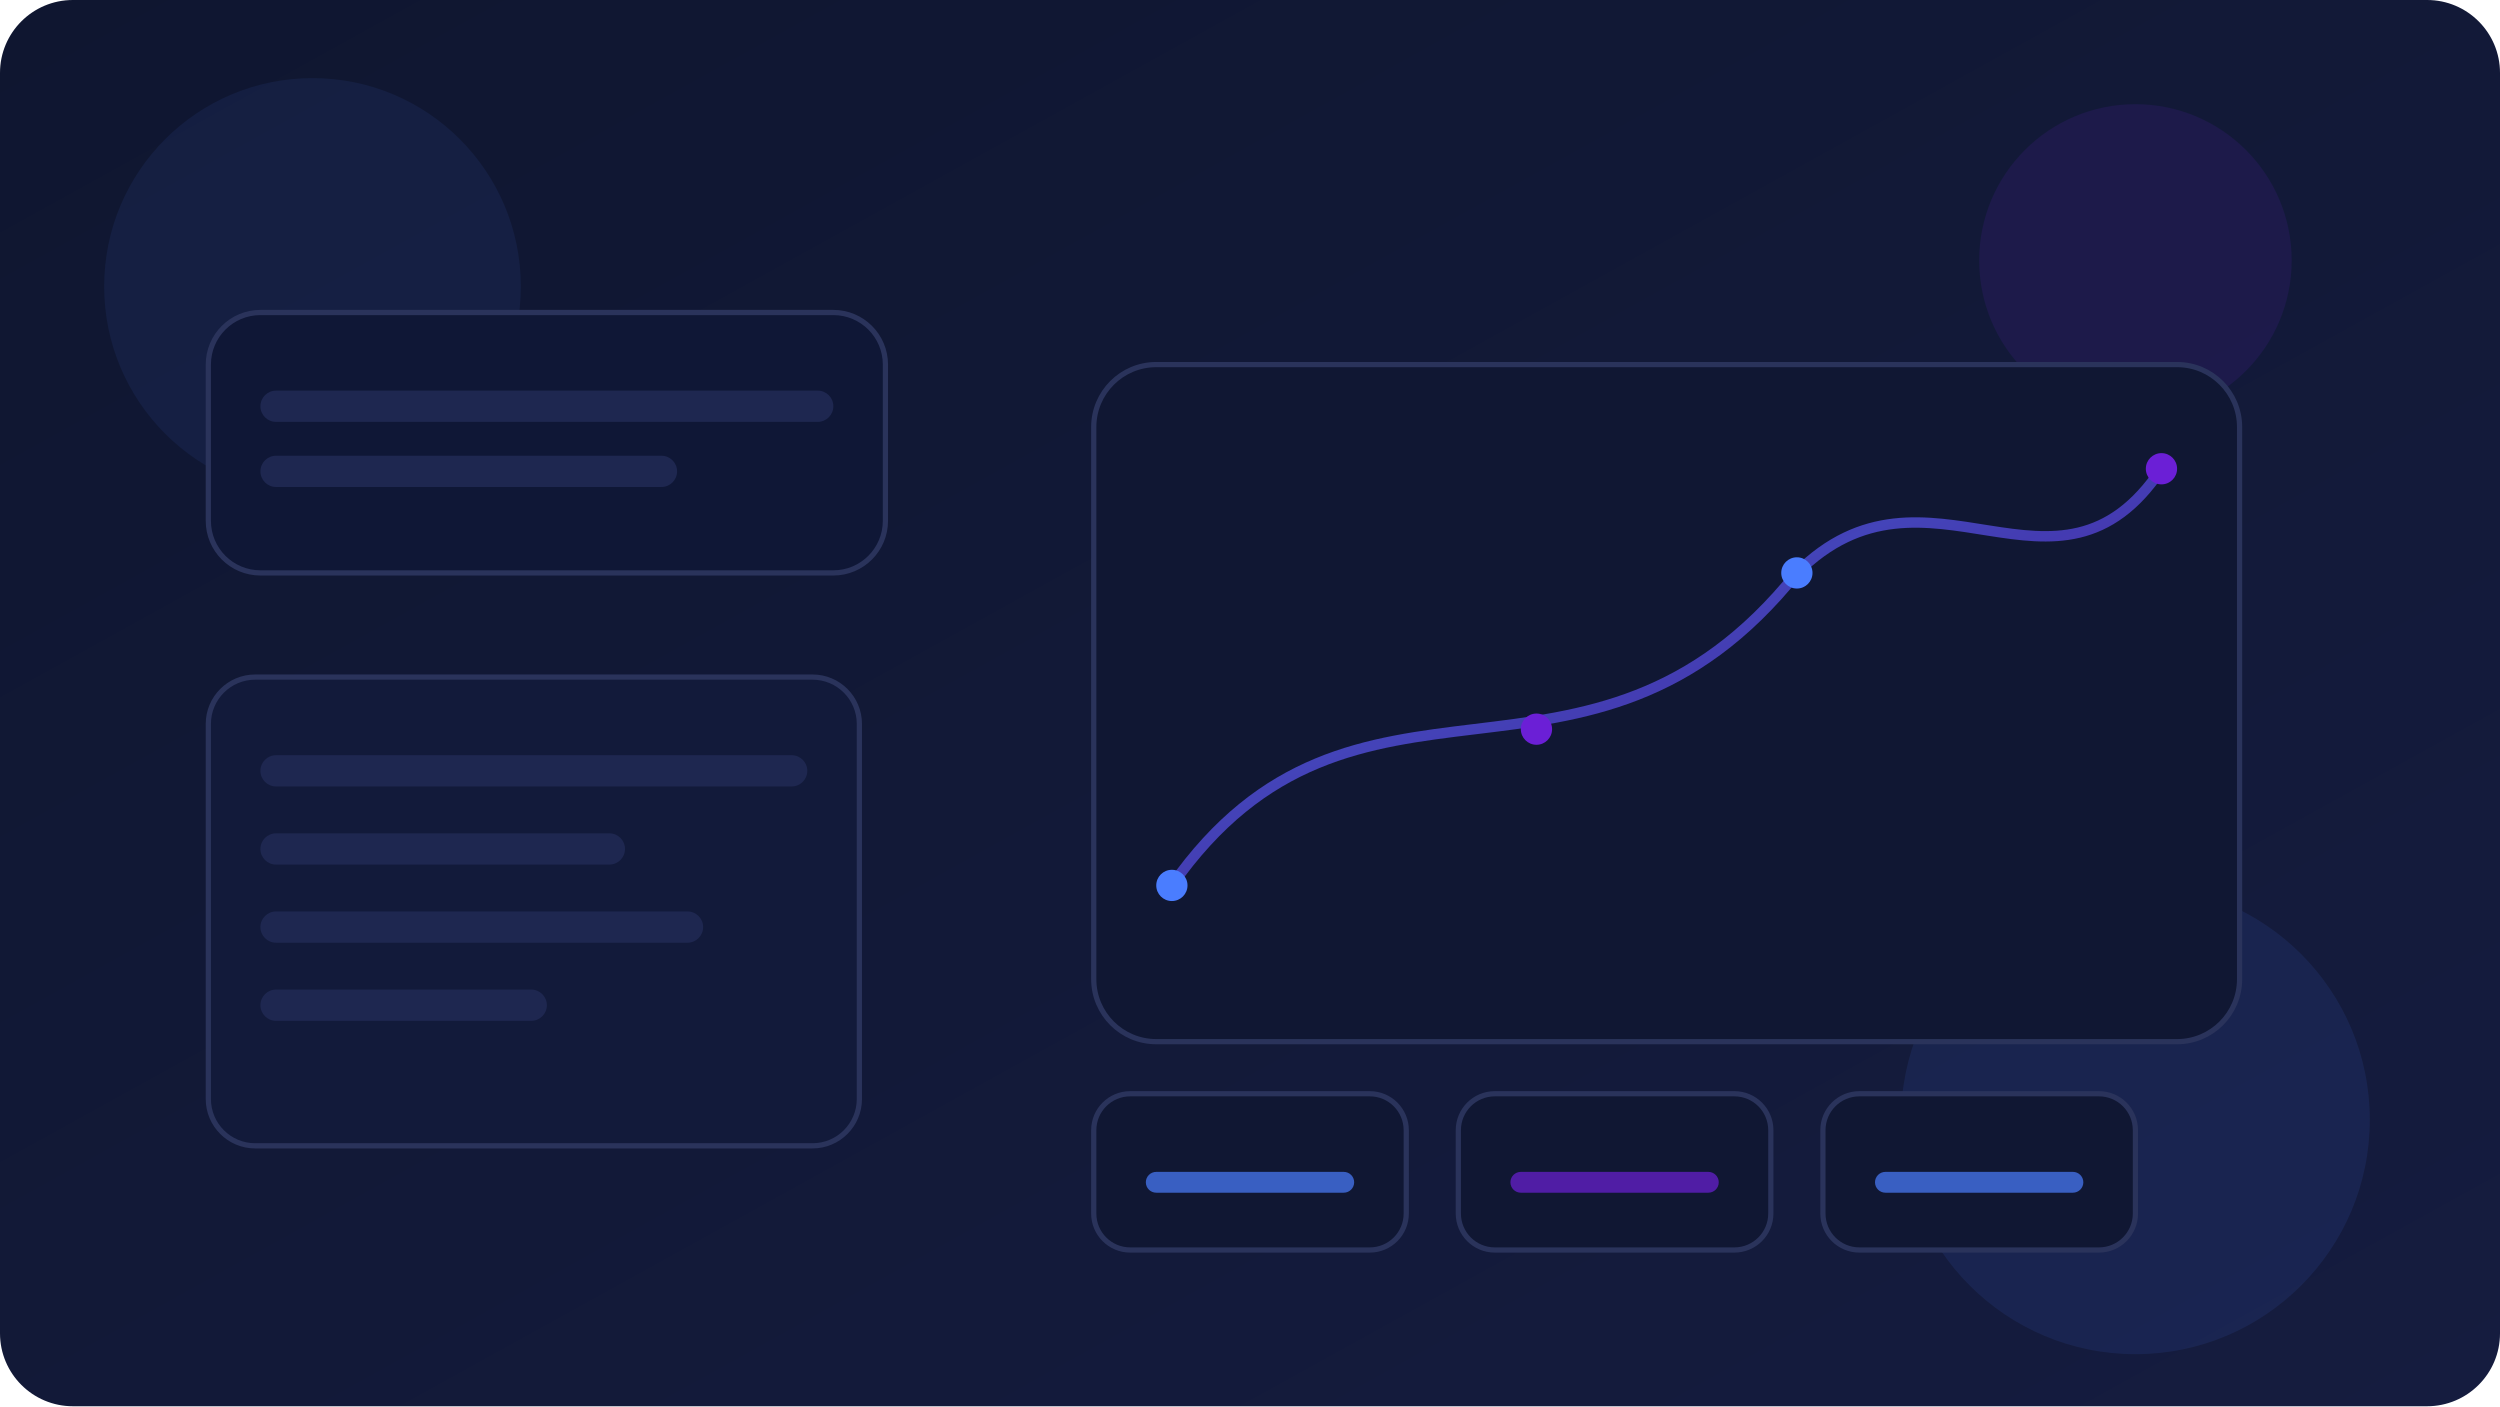
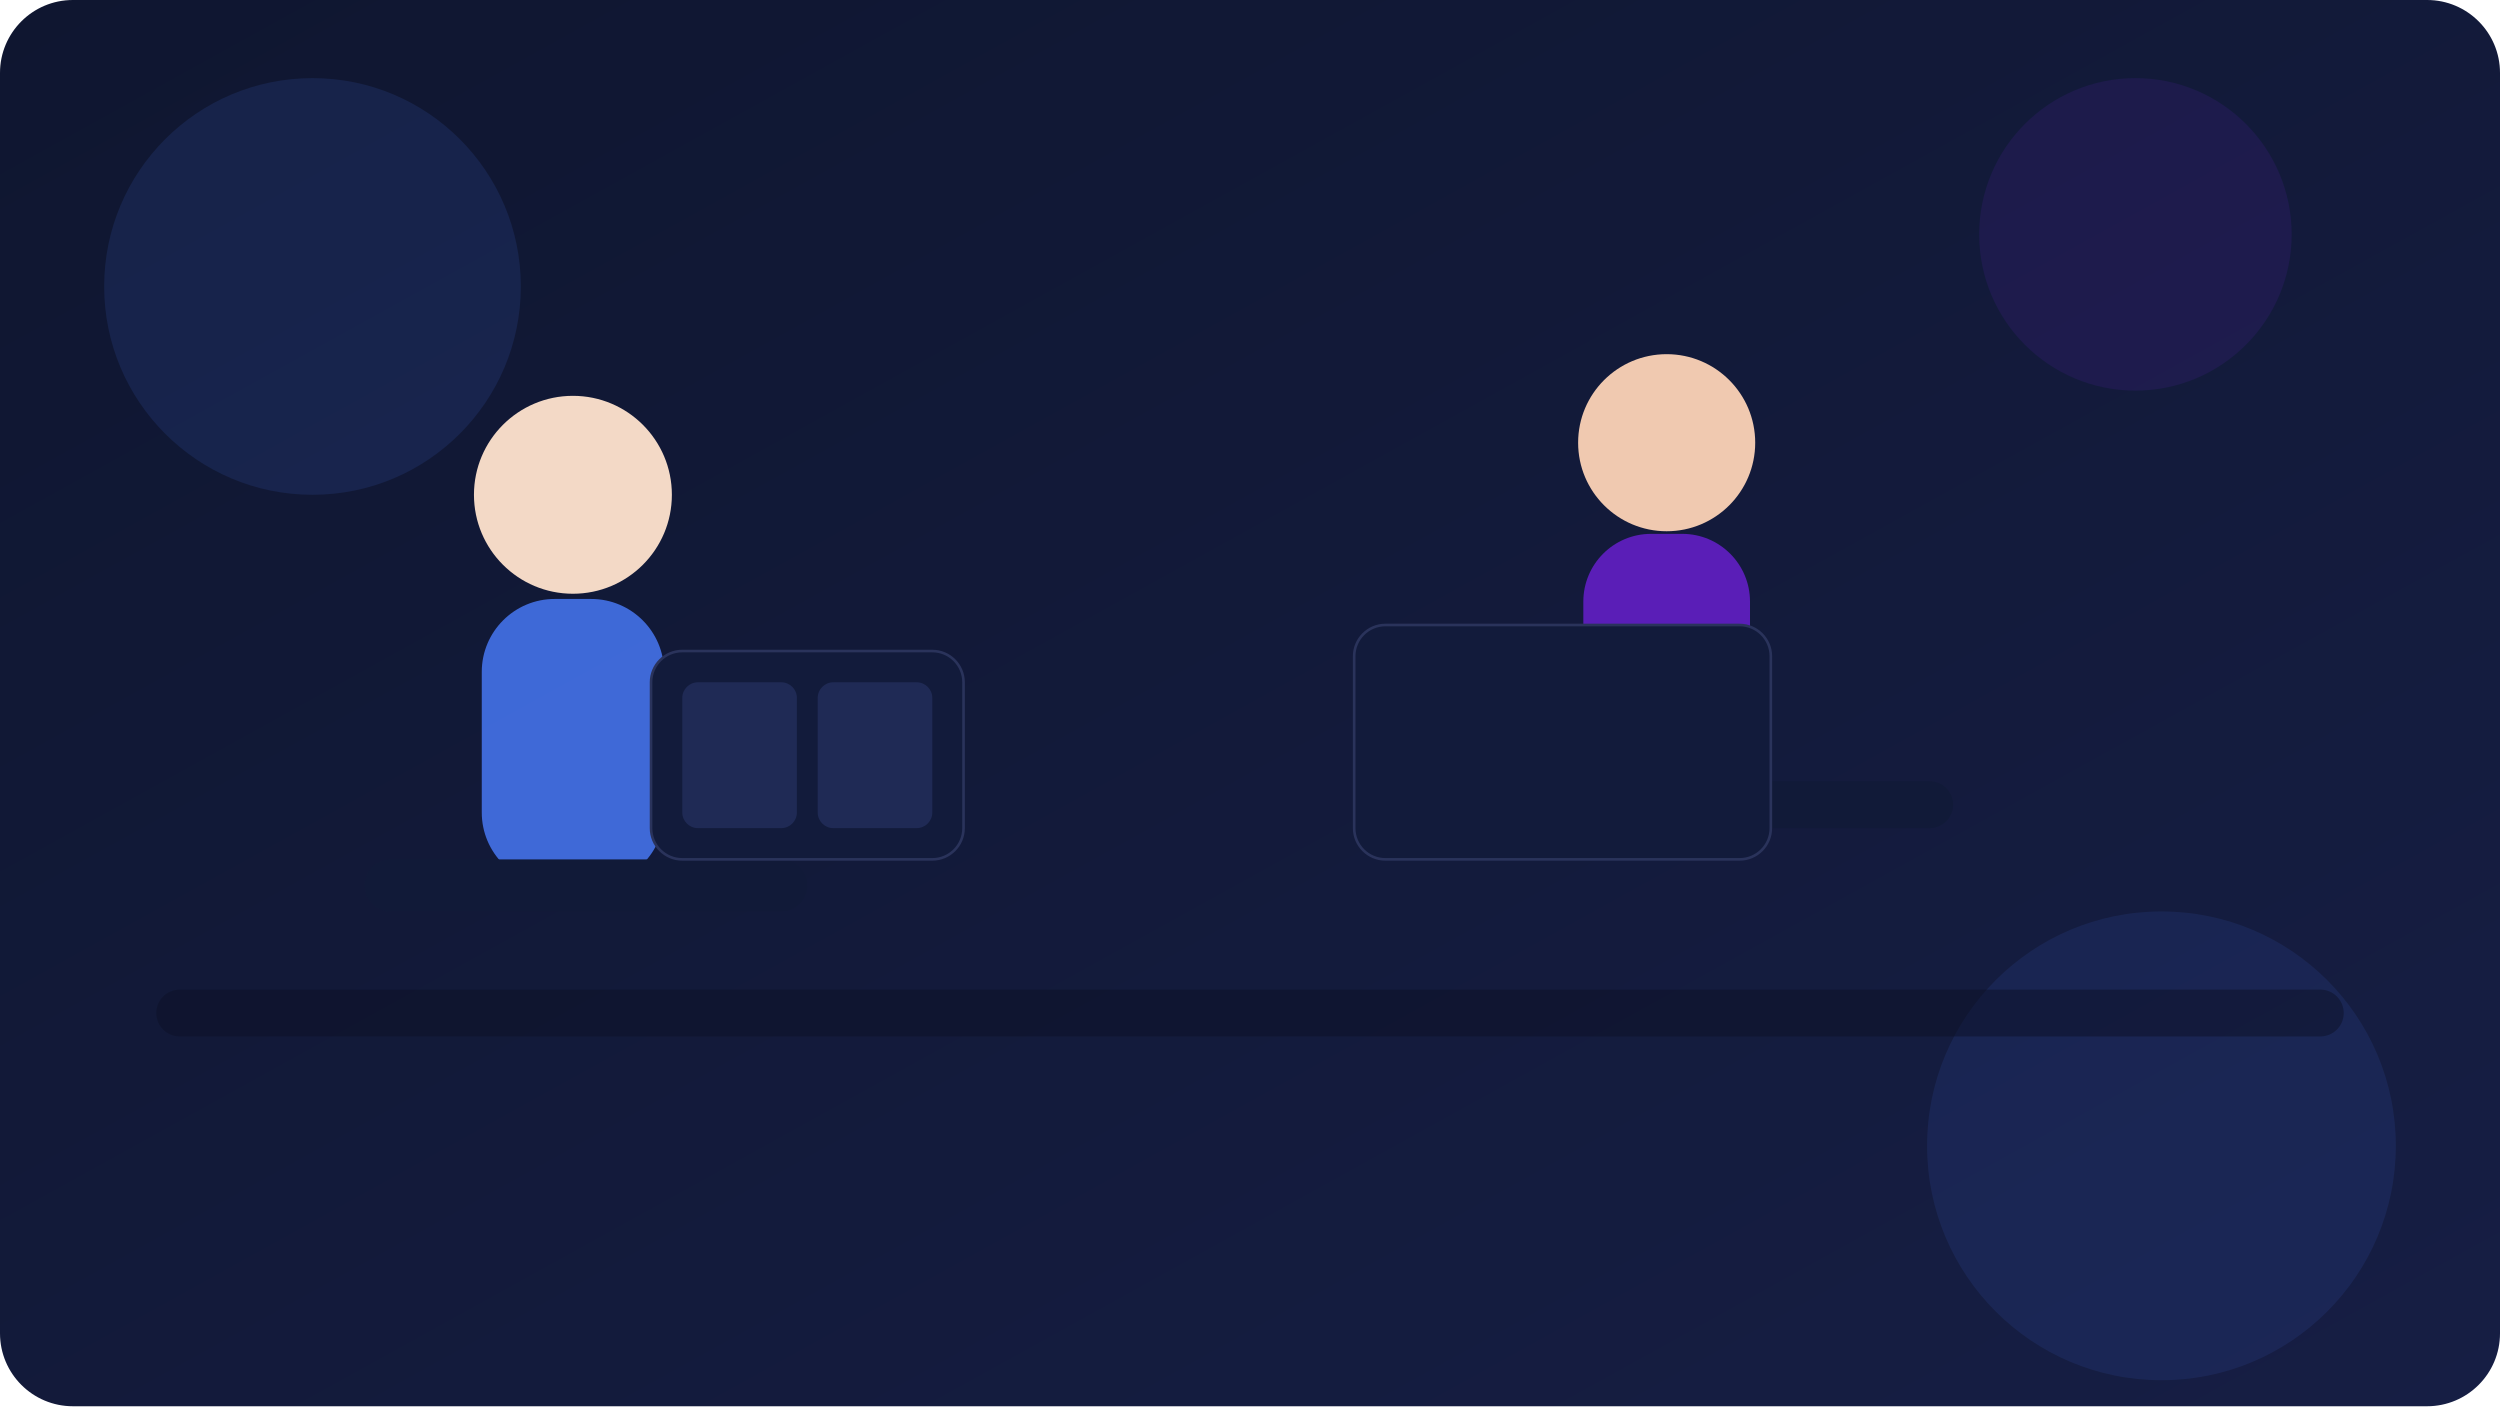
- <svg xmlns="http://www.w3.org/2000/svg" width="960" height="540" viewBox="0 0 960 540" role="img" aria-label="Article visual">
+ <svg xmlns="http://www.w3.org/2000/svg" width="960" height="540" viewBox="0 0 960 540" role="img" aria-label="Learning illustration">
  <defs>
-     <linearGradient id="bg" x1="0" x2="1" y1="0" y2="1">
+     <linearGradient id="bg" x1="0" y1="0" x2="1" y2="1">
      <stop offset="0%" stop-color="#0f1630" />
-       <stop offset="100%" stop-color="#151c3f" />
+       <stop offset="100%" stop-color="#161e44" />
    </linearGradient>
-     <linearGradient id="glow" x1="0" x2="1" y1="0" y2="1">
-       <stop offset="0%" stop-color="#4a7dff" stop-opacity="0.8" />
-       <stop offset="100%" stop-color="#6b1fd6" stop-opacity="0.6" />
+     <linearGradient id="glow" x1="0" y1="0" x2="1" y2="1">
+       <stop offset="0%" stop-color="#4a7dff" stop-opacity="0.9" />
+       <stop offset="100%" stop-color="#6b1fd6" stop-opacity="0.7" />
    </linearGradient>
  </defs>
  <rect width="960" height="540" rx="28" fill="url(#bg)" />
-   <circle cx="120" cy="110" r="80" fill="#4a7dff" opacity="0.08" />
-   <circle cx="820" cy="100" r="60" fill="#6b1fd6" opacity="0.12" />
-   <circle cx="820" cy="430" r="90" fill="#4a7dff" opacity="0.1" />
-   <rect x="80" y="260" width="250" height="180" rx="18" fill="#121a3a" stroke="#2a335b" stroke-width="2" />
-   <rect x="100" y="290" width="210" height="12" rx="6" fill="#1e2750" />
-   <rect x="100" y="320" width="140" height="12" rx="6" fill="#1e2750" />
-   <rect x="100" y="350" width="170" height="12" rx="6" fill="#1e2750" />
-   <rect x="100" y="380" width="110" height="12" rx="6" fill="#1e2750" />
-   <rect x="420" y="140" width="440" height="260" rx="24" fill="#101733" stroke="#2a335b" stroke-width="2" />
-   <path d="M450 340 C520 240, 610 320, 690 220 C740 170, 790 240, 830 180" stroke="url(#glow)" stroke-width="4" fill="none" />
-   <circle cx="450" cy="340" r="6" fill="#4a7dff" />
-   <circle cx="590" cy="280" r="6" fill="#6b1fd6" />
-   <circle cx="690" cy="220" r="6" fill="#4a7dff" />
-   <circle cx="830" cy="180" r="6" fill="#6b1fd6" />
-   <rect x="420" y="420" width="120" height="60" rx="14" fill="#101733" stroke="#2a335b" stroke-width="2" />
-   <rect x="560" y="420" width="120" height="60" rx="14" fill="#101733" stroke="#2a335b" stroke-width="2" />
-   <rect x="700" y="420" width="120" height="60" rx="14" fill="#101733" stroke="#2a335b" stroke-width="2" />
-   <rect x="440" y="450" width="80" height="8" rx="4" fill="#4a7dff" opacity="0.7" />
-   <rect x="580" y="450" width="80" height="8" rx="4" fill="#6b1fd6" opacity="0.7" />
-   <rect x="720" y="450" width="80" height="8" rx="4" fill="#4a7dff" opacity="0.7" />
-   <rect x="80" y="120" width="260" height="100" rx="20" fill="#0f1736" stroke="#2a335b" stroke-width="2" />
-   <rect x="100" y="150" width="220" height="12" rx="6" fill="#1e2750" />
-   <rect x="100" y="175" width="160" height="12" rx="6" fill="#1e2750" />
+   <circle cx="120" cy="110" r="80" fill="#4a7dff" opacity="0.12" />
+   <circle cx="820" cy="90" r="60" fill="#6b1fd6" opacity="0.12" />
+   <circle cx="830" cy="440" r="90" fill="#4a7dff" opacity="0.1" />
+   <rect x="60" y="380" width="840" height="18" rx="9" fill="#0b1026" opacity="0.5" />
+   <circle cx="220" cy="190" r="38" fill="#f3d9c6" />
+   <rect x="185" y="230" width="70" height="110" rx="28" fill="#4a7dff" opacity="0.8" />
+   <rect x="140" y="330" width="170" height="20" rx="10" fill="#111a38" />
+   <circle cx="640" cy="170" r="34" fill="#f0c9b0" />
+   <rect x="608" y="205" width="64" height="100" rx="26" fill="#6b1fd6" opacity="0.8" />
+   <rect x="560" y="300" width="190" height="18" rx="9" fill="#111a38" />
+   <rect x="250" y="250" width="120" height="80" rx="12" fill="#121b3b" stroke="#2a335b" />
+   <rect x="262" y="262" width="44" height="56" rx="6" fill="#1f2a55" />
+   <rect x="314" y="262" width="44" height="56" rx="6" fill="#1f2a55" />
+   <rect x="520" y="240" width="160" height="90" rx="12" fill="#121b3b" stroke="#2a335b" />
+   <path d="M540 300 L660 300" stroke="url(#glow)" stroke-width="4" />
</svg>
